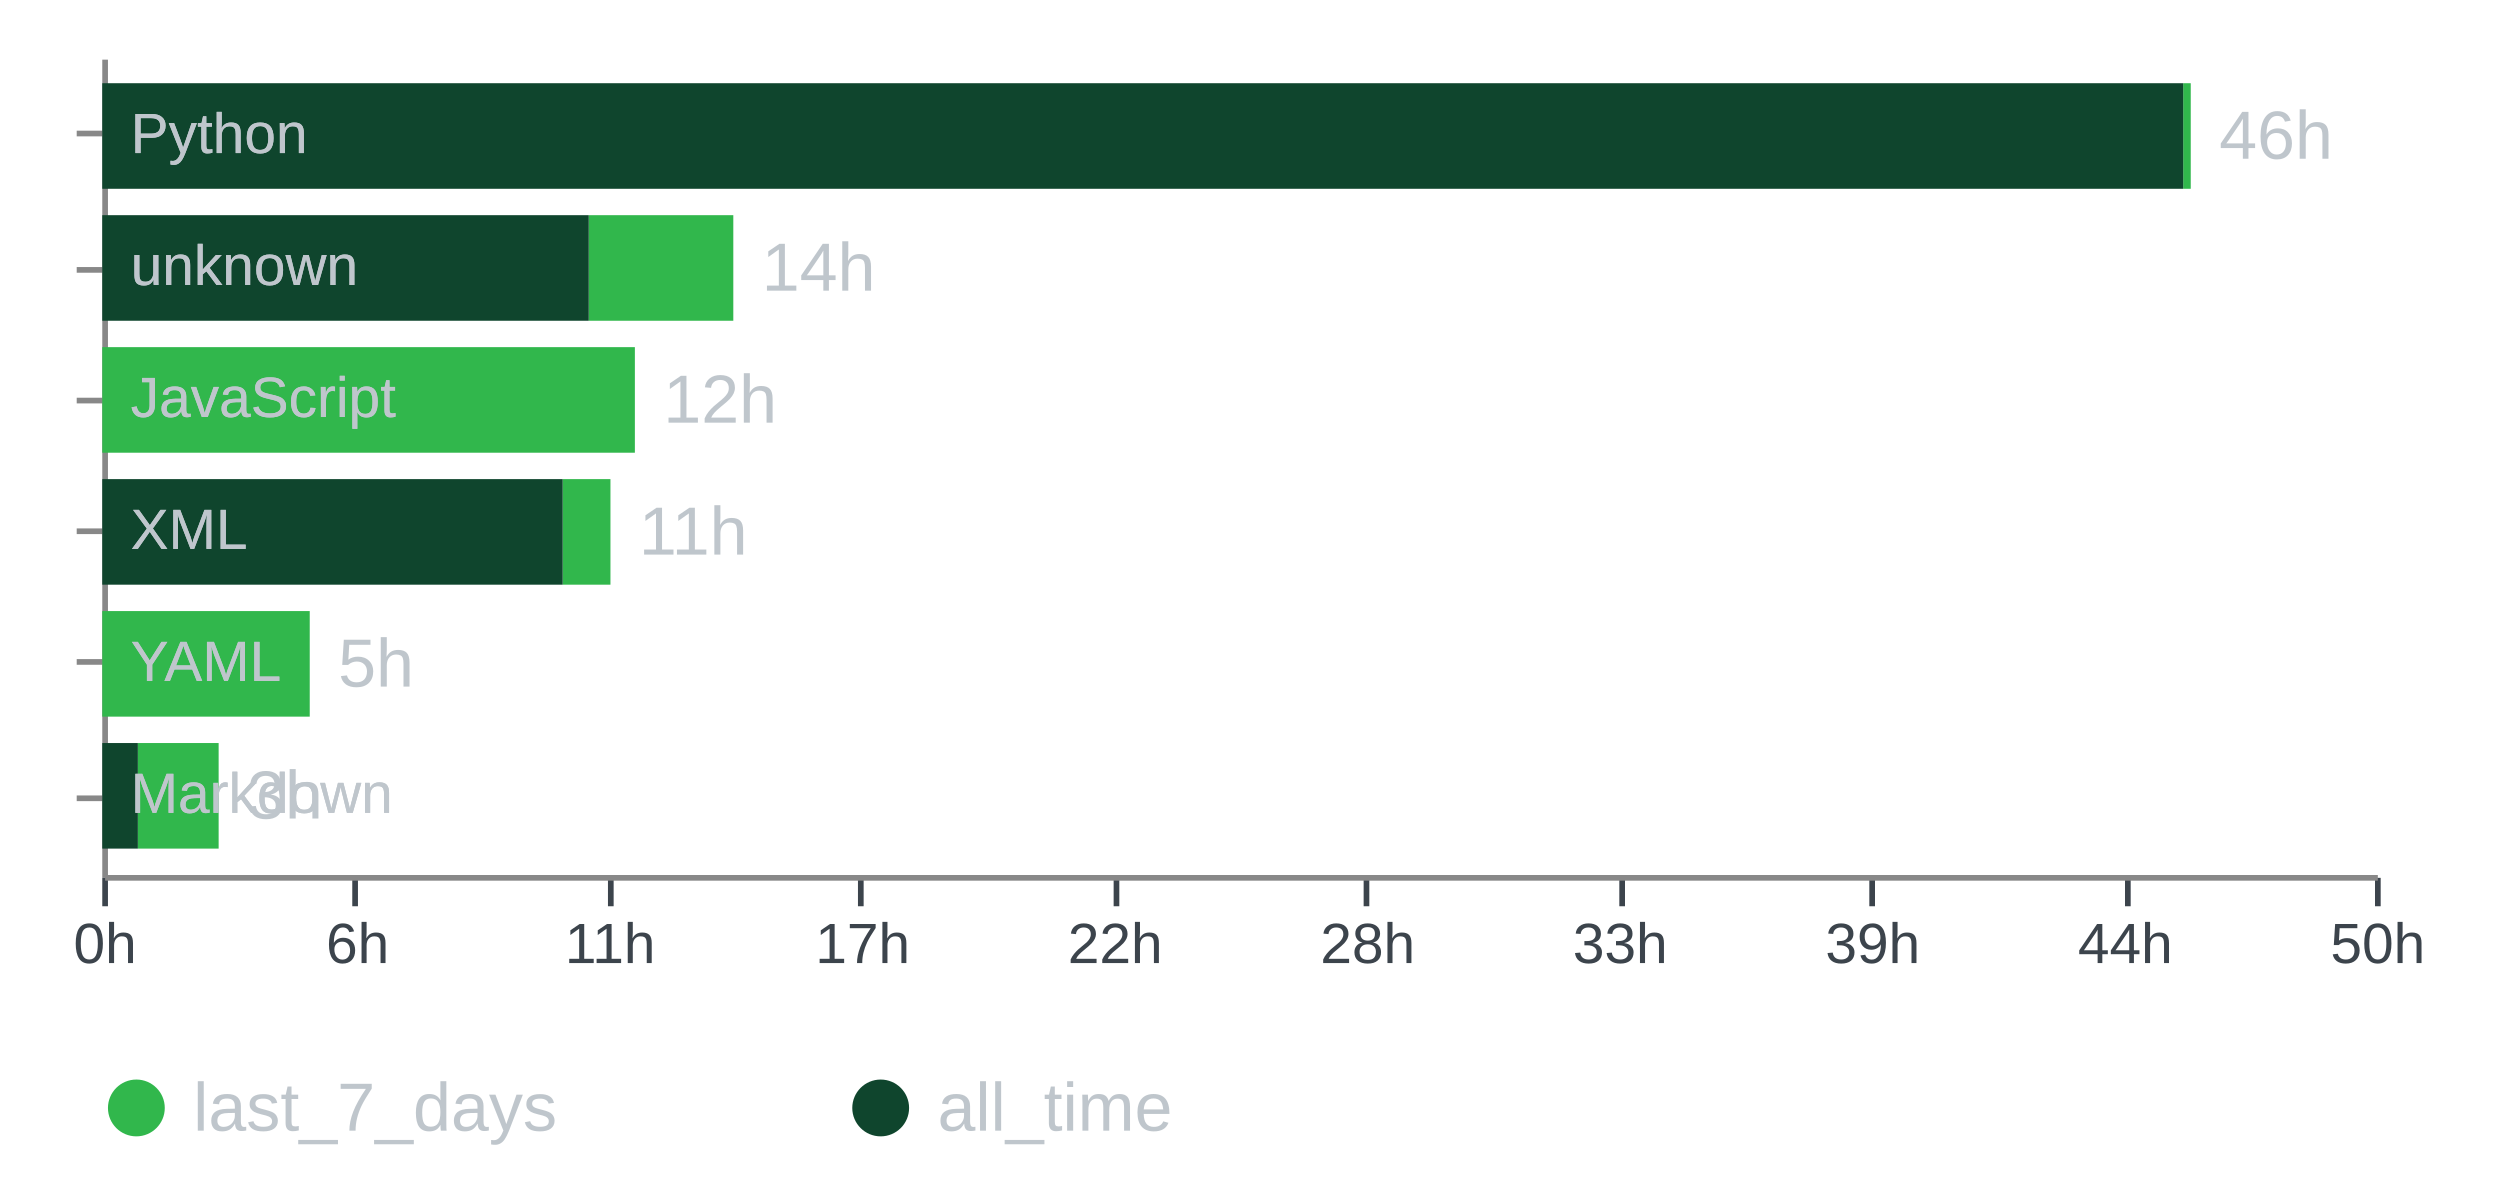
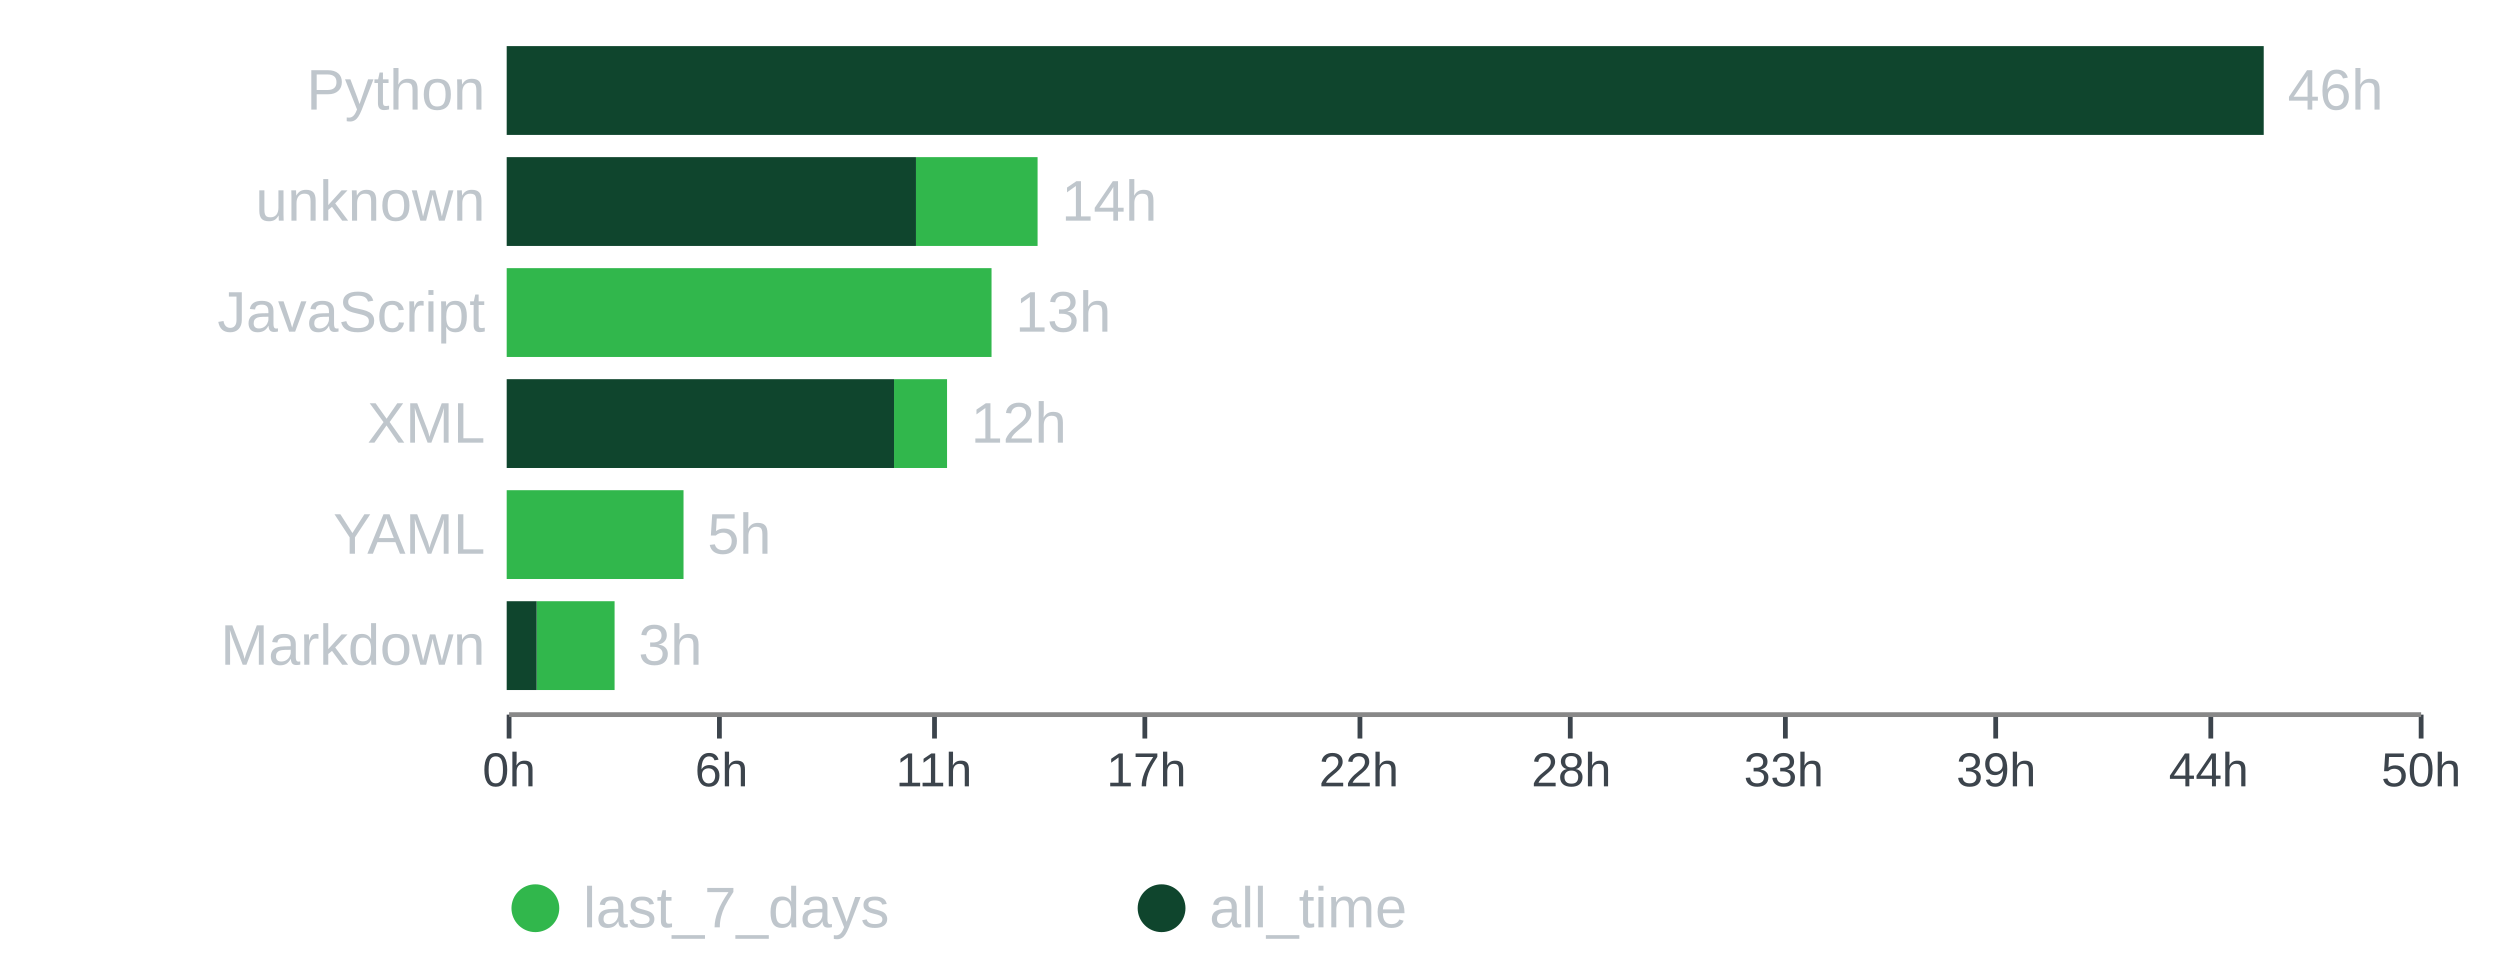
- <svg xmlns="http://www.w3.org/2000/svg" version="1.1" class="marks" width="440" height="211" viewBox="0 0 440 211">
-   <g fill="none" stroke-miterlimit="10" transform="translate(18,10)">
+ <svg xmlns="http://www.w3.org/2000/svg" version="1.1" class="marks" width="523" height="201" viewBox="0 0 523 201">
+   <g fill="none" stroke-miterlimit="10" transform="translate(106,5)">
    <g class="mark-group role-frame root" role="graphics-object" aria-roledescription="group mark container">
      <g transform="translate(0,0)">
        <path class="background" aria-hidden="true" d="M0,0h400v144h-400Z" />
        <g>
          <g class="mark-group role-axis" role="graphics-symbol" aria-roledescription="axis" aria-label="Y-axis for a discrete scale with 6 values: Python, unknown, JavaScript, XML, YAML, Markdown">
            <g transform="translate(0.5,0.5)">
              <path class="background" aria-hidden="true" d="M0,0h0v0h0Z" pointer-events="none" />
              <g>
-                 <g class="mark-rule role-axis-tick" pointer-events="none">
-                   <line transform="translate(0,13)" x2="-5" y2="0" stroke="#888" stroke-width="1" opacity="1" />
-                   <line transform="translate(0,37)" x2="-5" y2="0" stroke="#888" stroke-width="1" opacity="1" />
-                   <line transform="translate(0,60)" x2="-5" y2="0" stroke="#888" stroke-width="1" opacity="1" />
-                   <line transform="translate(0,83)" x2="-5" y2="0" stroke="#888" stroke-width="1" opacity="1" />
-                   <line transform="translate(0,106)" x2="-5" y2="0" stroke="#888" stroke-width="1" opacity="1" />
-                   <line transform="translate(0,130)" x2="-5" y2="0" stroke="#888" stroke-width="1" opacity="1" />
-                 </g>
-                 <g class="mark-rule role-axis-domain" pointer-events="none">
-                   <line transform="translate(0,0)" x2="0" y2="144" stroke="#888" stroke-width="1" opacity="1" />
+                 <g class="mark-text role-axis-label" pointer-events="none">
+                   <text text-anchor="end" transform="translate(-5,17.43548)" font-family="Arial, sans-serif" font-size="12px" fill="#bfc6cc" opacity="1">Python</text>
+                   <text text-anchor="end" transform="translate(-5,40.66129)" font-family="Arial, sans-serif" font-size="12px" fill="#bfc6cc" opacity="1">unknown</text>
+                   <text text-anchor="end" transform="translate(-5,63.8871)" font-family="Arial, sans-serif" font-size="12px" fill="#bfc6cc" opacity="1">JavaScript</text>
+                   <text text-anchor="end" transform="translate(-5,87.1129)" font-family="Arial, sans-serif" font-size="12px" fill="#bfc6cc" opacity="1">XML</text>
+                   <text text-anchor="end" transform="translate(-5,110.3387)" font-family="Arial, sans-serif" font-size="12px" fill="#bfc6cc" opacity="1">YAML</text>
+                   <text text-anchor="end" transform="translate(-5,133.5645)" font-family="Arial, sans-serif" font-size="12px" fill="#bfc6cc" opacity="1">Markdown</text>
                </g>
              </g>
              <path class="foreground" aria-hidden="true" d="" pointer-events="none" display="none" />
            </g>
          </g>
          <g class="mark-rect role-mark" role="graphics-symbol" aria-roledescription="rect mark container">
-             <path d="M366.238,4.645h1.333v18.581h-1.333Z" fill="#31b74c" />
-             <path d="M0,4.645h366.238v18.581h-366.238Z" fill="#0f452d" />
+             <path d="M367.571,4.645h0v18.581h0Z" fill="#31b74c" />
+             <path d="M0,4.645h367.571v18.581h-367.571Z" fill="#0f452d" />
            <path d="M85.618,27.871h25.444v18.581h-25.444Z" fill="#31b74c" />
            <path d="M0,27.871h85.618v18.581h-85.618Z" fill="#0f452d" />
-             <path d="M0,51.097h93.738v18.581h-93.738Z" fill="#31b74c" />
+             <path d="M0,51.097h101.429v18.581h-101.429Z" fill="#31b74c" />
            <path d="M0,51.097h0v18.581h0Z" fill="#0f452d" />
-             <path d="M81.031,74.323h8.409v18.581h-8.409Z" fill="#31b74c" />
+             <path d="M81.031,74.323h11.091v18.581h-11.091Z" fill="#31b74c" />
            <path d="M0,74.323h81.031v18.581h-81.031Z" fill="#0f452d" />
-             <path d="M0,97.548h36.513v18.581h-36.513Z" fill="#31b74c" />
+             <path d="M0,97.548h36.993v18.581h-36.993Z" fill="#31b74c" />
            <path d="M0,97.548h0v18.581h0Z" fill="#0f452d" />
-             <path d="M6.264,120.774h14.216v18.581h-14.216Z" fill="#31b74c" />
+             <path d="M6.264,120.774h16.307v18.581h-16.307Z" fill="#31b74c" />
            <path d="M0,120.774h6.264v18.581h-6.264Z" fill="#0f452d" />
-           </g>
-           <g class="mark-text role-mark" role="graphics-object" aria-roledescription="text mark container">
-             <text text-anchor="start" transform="translate(5,16.93548)" font-family="Arial, sans-serif" font-size="10px" fill="#bfc6cc">Python</text>
-             <text text-anchor="start" transform="translate(5,16.93548)" font-family="Arial, sans-serif" font-size="10px" fill="#bfc6cc">Python</text>
-             <text text-anchor="start" transform="translate(5,40.16129)" font-family="Arial, sans-serif" font-size="10px" fill="#bfc6cc">unknown</text>
-             <text text-anchor="start" transform="translate(5,40.16129)" font-family="Arial, sans-serif" font-size="10px" fill="#bfc6cc">unknown</text>
-             <text text-anchor="start" transform="translate(5,63.3871)" font-family="Arial, sans-serif" font-size="10px" fill="#bfc6cc">JavaScript</text>
-             <text text-anchor="start" transform="translate(5,63.3871)" font-family="Arial, sans-serif" font-size="10px" fill="#bfc6cc">JavaScript</text>
-             <text text-anchor="start" transform="translate(5,86.6129)" font-family="Arial, sans-serif" font-size="10px" fill="#bfc6cc">XML</text>
-             <text text-anchor="start" transform="translate(5,86.6129)" font-family="Arial, sans-serif" font-size="10px" fill="#bfc6cc">XML</text>
-             <text text-anchor="start" transform="translate(5,109.8387)" font-family="Arial, sans-serif" font-size="10px" fill="#bfc6cc">YAML</text>
-             <text text-anchor="start" transform="translate(5,109.8387)" font-family="Arial, sans-serif" font-size="10px" fill="#bfc6cc">YAML</text>
-             <text text-anchor="start" transform="translate(5,133.0645)" font-family="Arial, sans-serif" font-size="10px" fill="#bfc6cc">Markdown</text>
-             <text text-anchor="start" transform="translate(5,133.0645)" font-family="Arial, sans-serif" font-size="10px" fill="#bfc6cc">Markdown</text>
          </g>
          <g class="mark-text role-mark" role="graphics-object" aria-roledescription="text mark container">
            <text text-anchor="start" transform="translate(372.5711,17.93548)" font-family="Arial, sans-serif" font-size="12px" fill="#bfc6cc">46h</text>
            <text text-anchor="start" transform="translate(116.0622,41.16129)" font-family="Arial, sans-serif" font-size="12px" fill="#bfc6cc">14h</text>
-             <text text-anchor="start" transform="translate(98.73778,64.3871)" font-family="Arial, sans-serif" font-size="12px" fill="#bfc6cc">12h</text>
-             <text text-anchor="start" transform="translate(94.44,87.6129)" font-family="Arial, sans-serif" font-size="12px" fill="#bfc6cc">11h</text>
-             <text text-anchor="start" transform="translate(41.51333,110.8387)" font-family="Arial, sans-serif" font-size="12px" fill="#bfc6cc">5h</text>
-             <text text-anchor="start" transform="translate(25.48,134.0645)" font-family="Arial, sans-serif" font-size="12px" fill="#bfc6cc">3h</text>
+             <text text-anchor="start" transform="translate(106.4289,64.3871)" font-family="Arial, sans-serif" font-size="12px" fill="#bfc6cc">13h</text>
+             <text text-anchor="start" transform="translate(97.12222,87.6129)" font-family="Arial, sans-serif" font-size="12px" fill="#bfc6cc">12h</text>
+             <text text-anchor="start" transform="translate(41.99333,110.8387)" font-family="Arial, sans-serif" font-size="12px" fill="#bfc6cc">5h</text>
+             <text text-anchor="start" transform="translate(27.57111,134.0645)" font-family="Arial, sans-serif" font-size="12px" fill="#bfc6cc">3h</text>
          </g>
          <g class="mark-group role-legend" role="graphics-symbol" aria-roledescription="legend" aria-label="Symbol legend for fill color with 2 values: last_7_days, all_time">
            <g transform="translate(0,179)">
              <path class="background" aria-hidden="true" d="M0,0h223v12h-223Z" pointer-events="none" />
              <g>
                <g class="mark-group role-legend-entry">
                  <g transform="translate(0,0)">
                    <path class="background" aria-hidden="true" d="M0,0h0v0h0Z" pointer-events="none" />
                    <g>
                      <g class="mark-group role-scope" role="graphics-object" aria-roledescription="group mark container">
                        <g transform="translate(0,0)">
                          <path class="background" aria-hidden="true" d="M0,0h121v12h-121Z" pointer-events="none" opacity="1" />
                          <g>
                            <g class="mark-symbol role-legend-symbol" pointer-events="none">
                              <path transform="translate(6,6)" d="M5,0A5,5,0,1,1,-5,0A5,5,0,1,1,5,0" fill="#31b74c" stroke-width="1.5" opacity="1" />
                            </g>
                            <g class="mark-text role-legend-label" pointer-events="none">
                              <text text-anchor="start" transform="translate(16,10)" font-family="Arial, sans-serif" font-size="12px" fill="#bfc6cc" opacity="1">last_7_days</text>
                            </g>
                          </g>
                          <path class="foreground" aria-hidden="true" d="" pointer-events="none" display="none" />
                        </g>
                        <g transform="translate(131,0)">
                          <path class="background" aria-hidden="true" d="M0,0h92v12h-92Z" pointer-events="none" opacity="1" />
                          <g>
                            <g class="mark-symbol role-legend-symbol" pointer-events="none">
                              <path transform="translate(6,6)" d="M5,0A5,5,0,1,1,-5,0A5,5,0,1,1,5,0" fill="#0f452d" stroke-width="1.5" opacity="1" />
                            </g>
                            <g class="mark-text role-legend-label" pointer-events="none">
                              <text text-anchor="start" transform="translate(16,10)" font-family="Arial, sans-serif" font-size="12px" fill="#bfc6cc" opacity="1">all_time</text>
                            </g>
                          </g>
                          <path class="foreground" aria-hidden="true" d="" pointer-events="none" display="none" />
                        </g>
                      </g>
                    </g>
                    <path class="foreground" aria-hidden="true" d="" pointer-events="none" display="none" />
                  </g>
                </g>
              </g>
              <path class="foreground" aria-hidden="true" d="" pointer-events="none" display="none" />
            </g>
          </g>
          <g class="mark-group role-axis" role="graphics-symbol" aria-roledescription="axis" aria-label="X-axis for a linear scale with values from 0k to 180k">
            <g transform="translate(0.5,144.5)">
              <path class="background" aria-hidden="true" d="M0,0h0v0h0Z" pointer-events="none" />
              <g>
                <g class="mark-rule role-axis-tick" pointer-events="none">
                  <line transform="translate(0,0)" x2="0" y2="5" stroke="#3c444c" stroke-width="1" opacity="1" />
                  <line transform="translate(44,0)" x2="0" y2="5" stroke="#3c444c" stroke-width="1" opacity="1" />
                  <line transform="translate(89,0)" x2="0" y2="5" stroke="#3c444c" stroke-width="1" opacity="1" />
                  <line transform="translate(133,0)" x2="0" y2="5" stroke="#3c444c" stroke-width="1" opacity="1" />
                  <line transform="translate(178,0)" x2="0" y2="5" stroke="#3c444c" stroke-width="1" opacity="1" />
                  <line transform="translate(222,0)" x2="0" y2="5" stroke="#3c444c" stroke-width="1" opacity="1" />
                  <line transform="translate(267,0)" x2="0" y2="5" stroke="#3c444c" stroke-width="1" opacity="1" />
                  <line transform="translate(311,0)" x2="0" y2="5" stroke="#3c444c" stroke-width="1" opacity="1" />
                  <line transform="translate(356,0)" x2="0" y2="5" stroke="#3c444c" stroke-width="1" opacity="1" />
                  <line transform="translate(400,0)" x2="0" y2="5" stroke="#3c444c" stroke-width="1" opacity="1" />
                </g>
                <g class="mark-text role-axis-label" pointer-events="none">
                  <text text-anchor="middle" transform="translate(0,15)" font-family="Arial, sans-serif" font-size="10px" fill="#3c444c" opacity="1">0h</text>
                  <text text-anchor="middle" transform="translate(44.44444,15)" font-family="Arial, sans-serif" font-size="10px" fill="#3c444c" opacity="1">6h</text>
                  <text text-anchor="middle" transform="translate(88.88889,15)" font-family="Arial, sans-serif" font-size="10px" fill="#3c444c" opacity="1">11h</text>
                  <text text-anchor="middle" transform="translate(133.3333,15)" font-family="Arial, sans-serif" font-size="10px" fill="#3c444c" opacity="1">17h</text>
                  <text text-anchor="middle" transform="translate(177.7778,15)" font-family="Arial, sans-serif" font-size="10px" fill="#3c444c" opacity="1">22h</text>
                  <text text-anchor="middle" transform="translate(222.2222,15)" font-family="Arial, sans-serif" font-size="10px" fill="#3c444c" opacity="1">28h</text>
                  <text text-anchor="middle" transform="translate(266.6667,15)" font-family="Arial, sans-serif" font-size="10px" fill="#3c444c" opacity="1">33h</text>
                  <text text-anchor="middle" transform="translate(311.1111,15)" font-family="Arial, sans-serif" font-size="10px" fill="#3c444c" opacity="1">39h</text>
                  <text text-anchor="middle" transform="translate(355.5556,15)" font-family="Arial, sans-serif" font-size="10px" fill="#3c444c" opacity="1">44h</text>
                  <text text-anchor="middle" transform="translate(400,15)" font-family="Arial, sans-serif" font-size="10px" fill="#3c444c" opacity="1">50h</text>
                </g>
                <g class="mark-rule role-axis-domain" pointer-events="none">
                  <line transform="translate(0,0)" x2="400" y2="0" stroke="#888" stroke-width="1" opacity="1" />
                </g>
              </g>
              <path class="foreground" aria-hidden="true" d="" pointer-events="none" display="none" />
            </g>
          </g>
        </g>
        <path class="foreground" aria-hidden="true" d="" display="none" />
      </g>
    </g>
  </g>
</svg>
